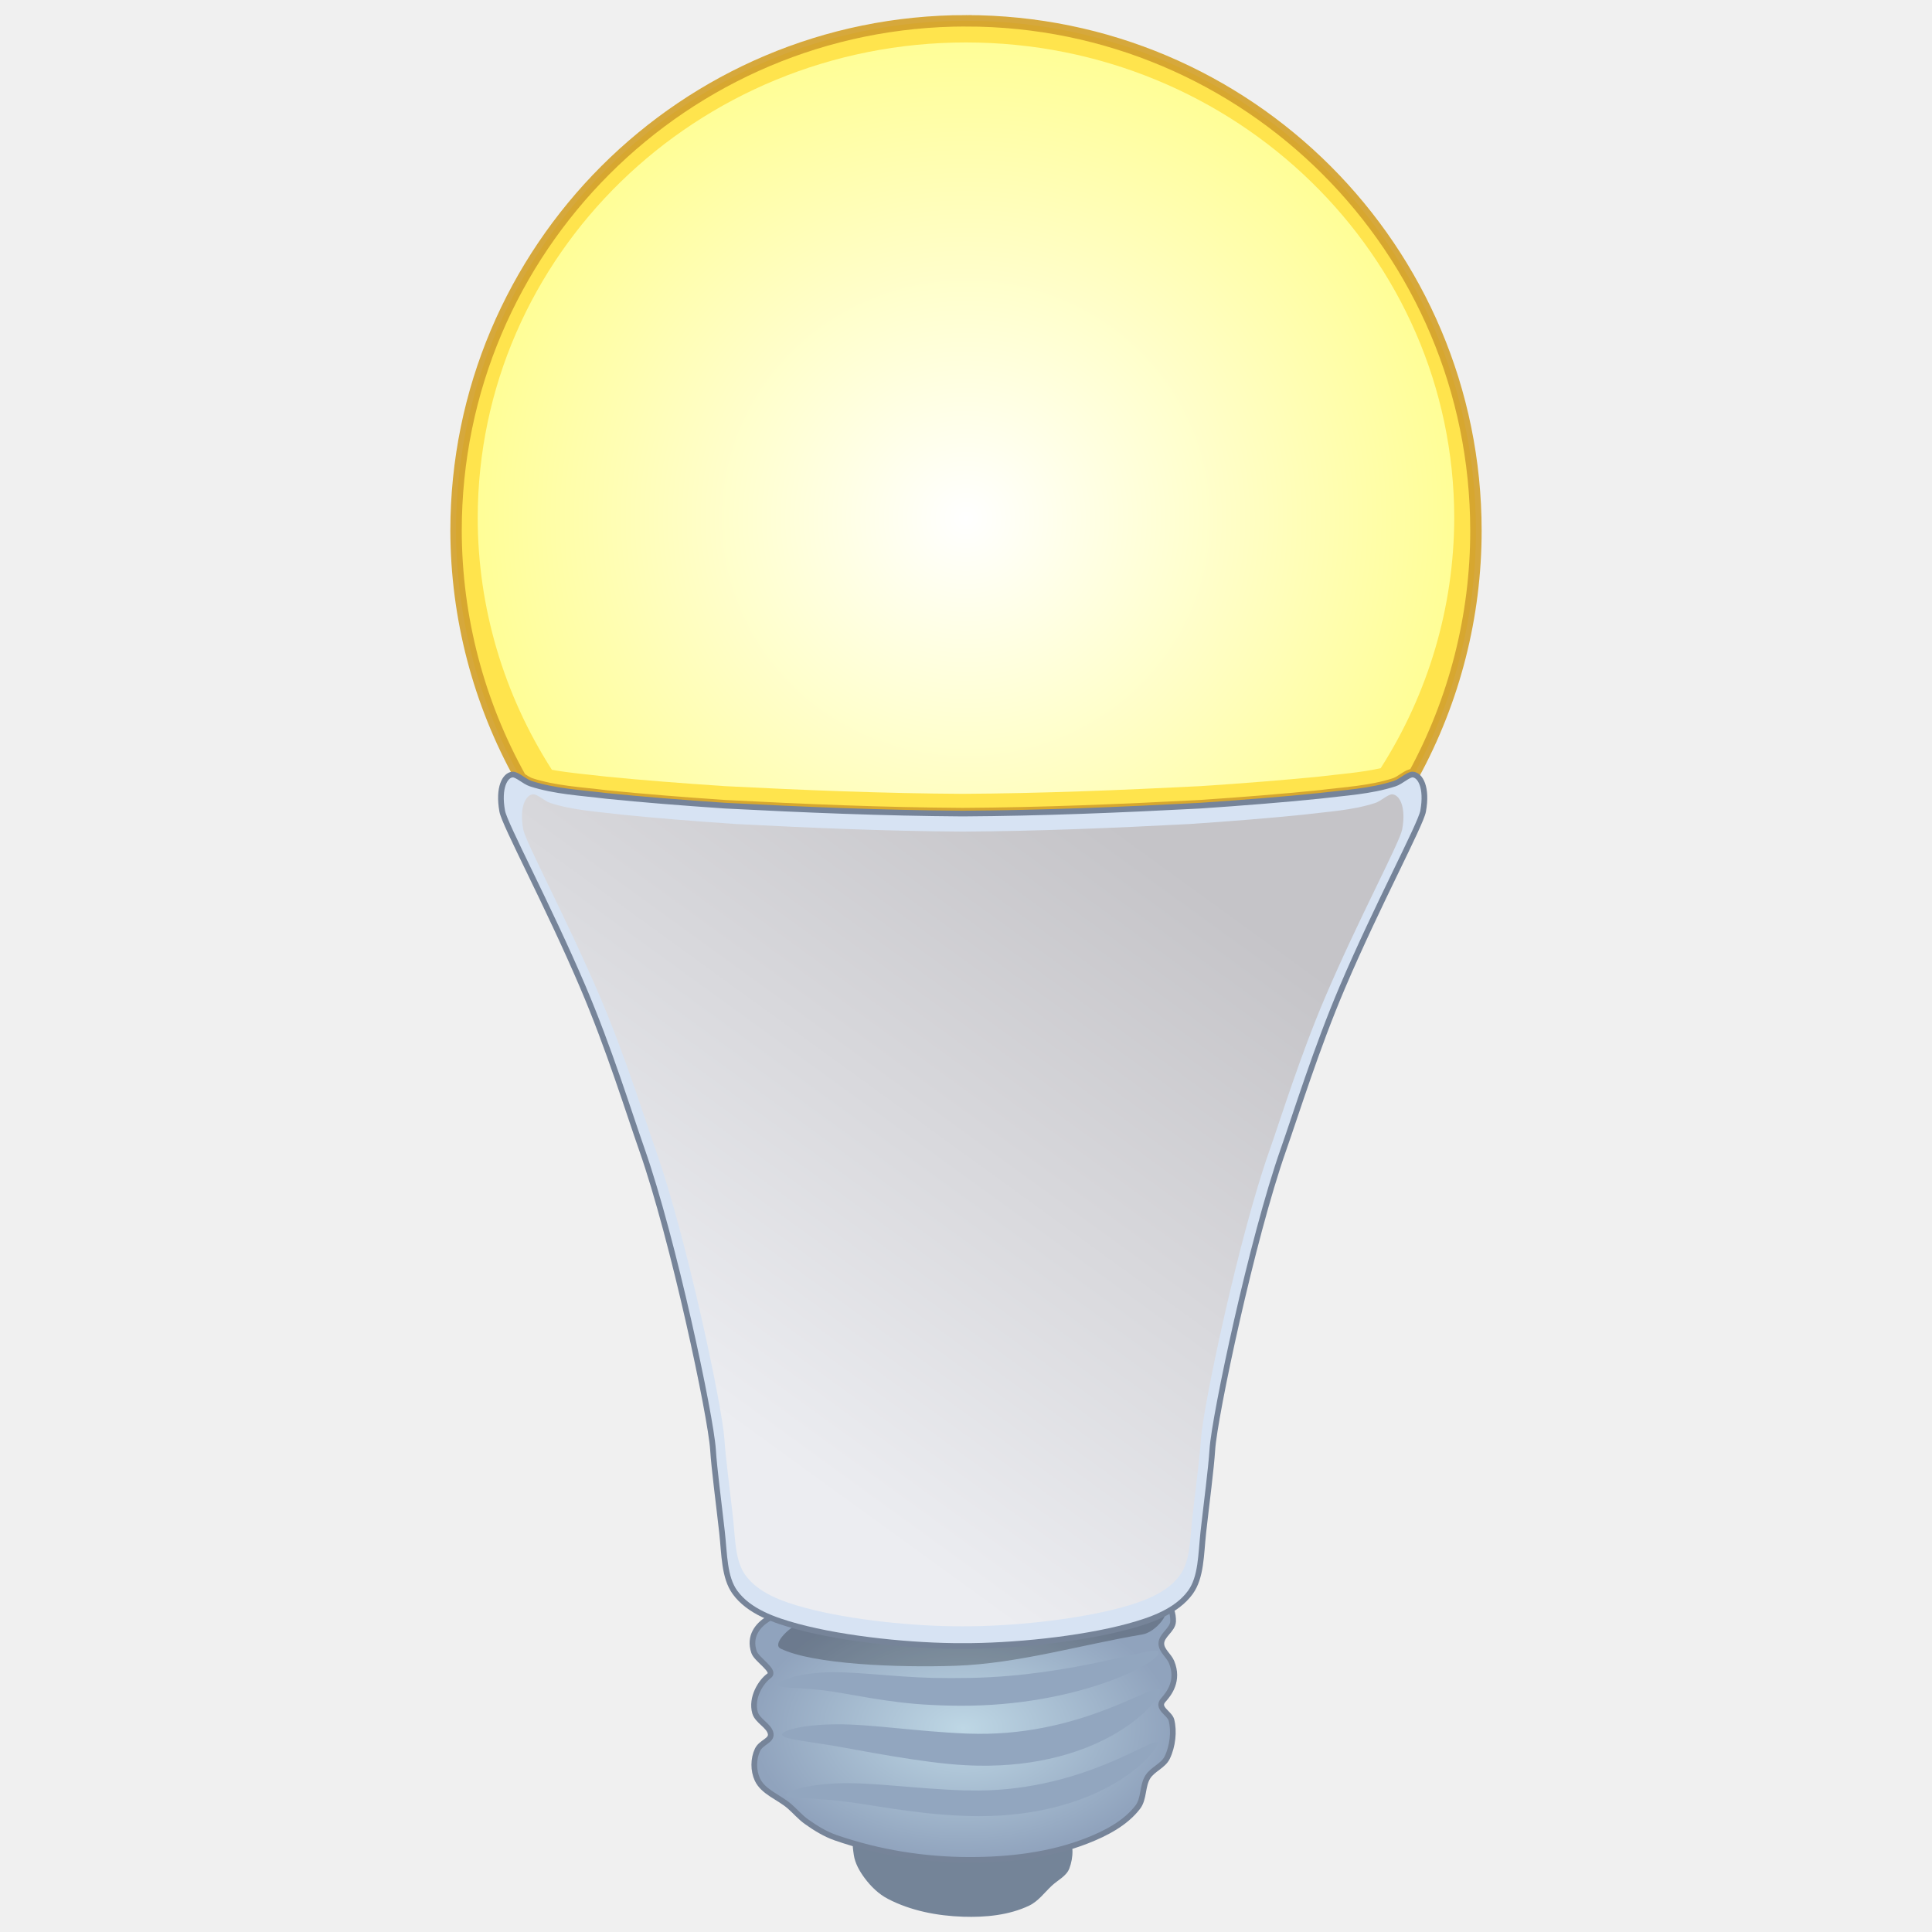
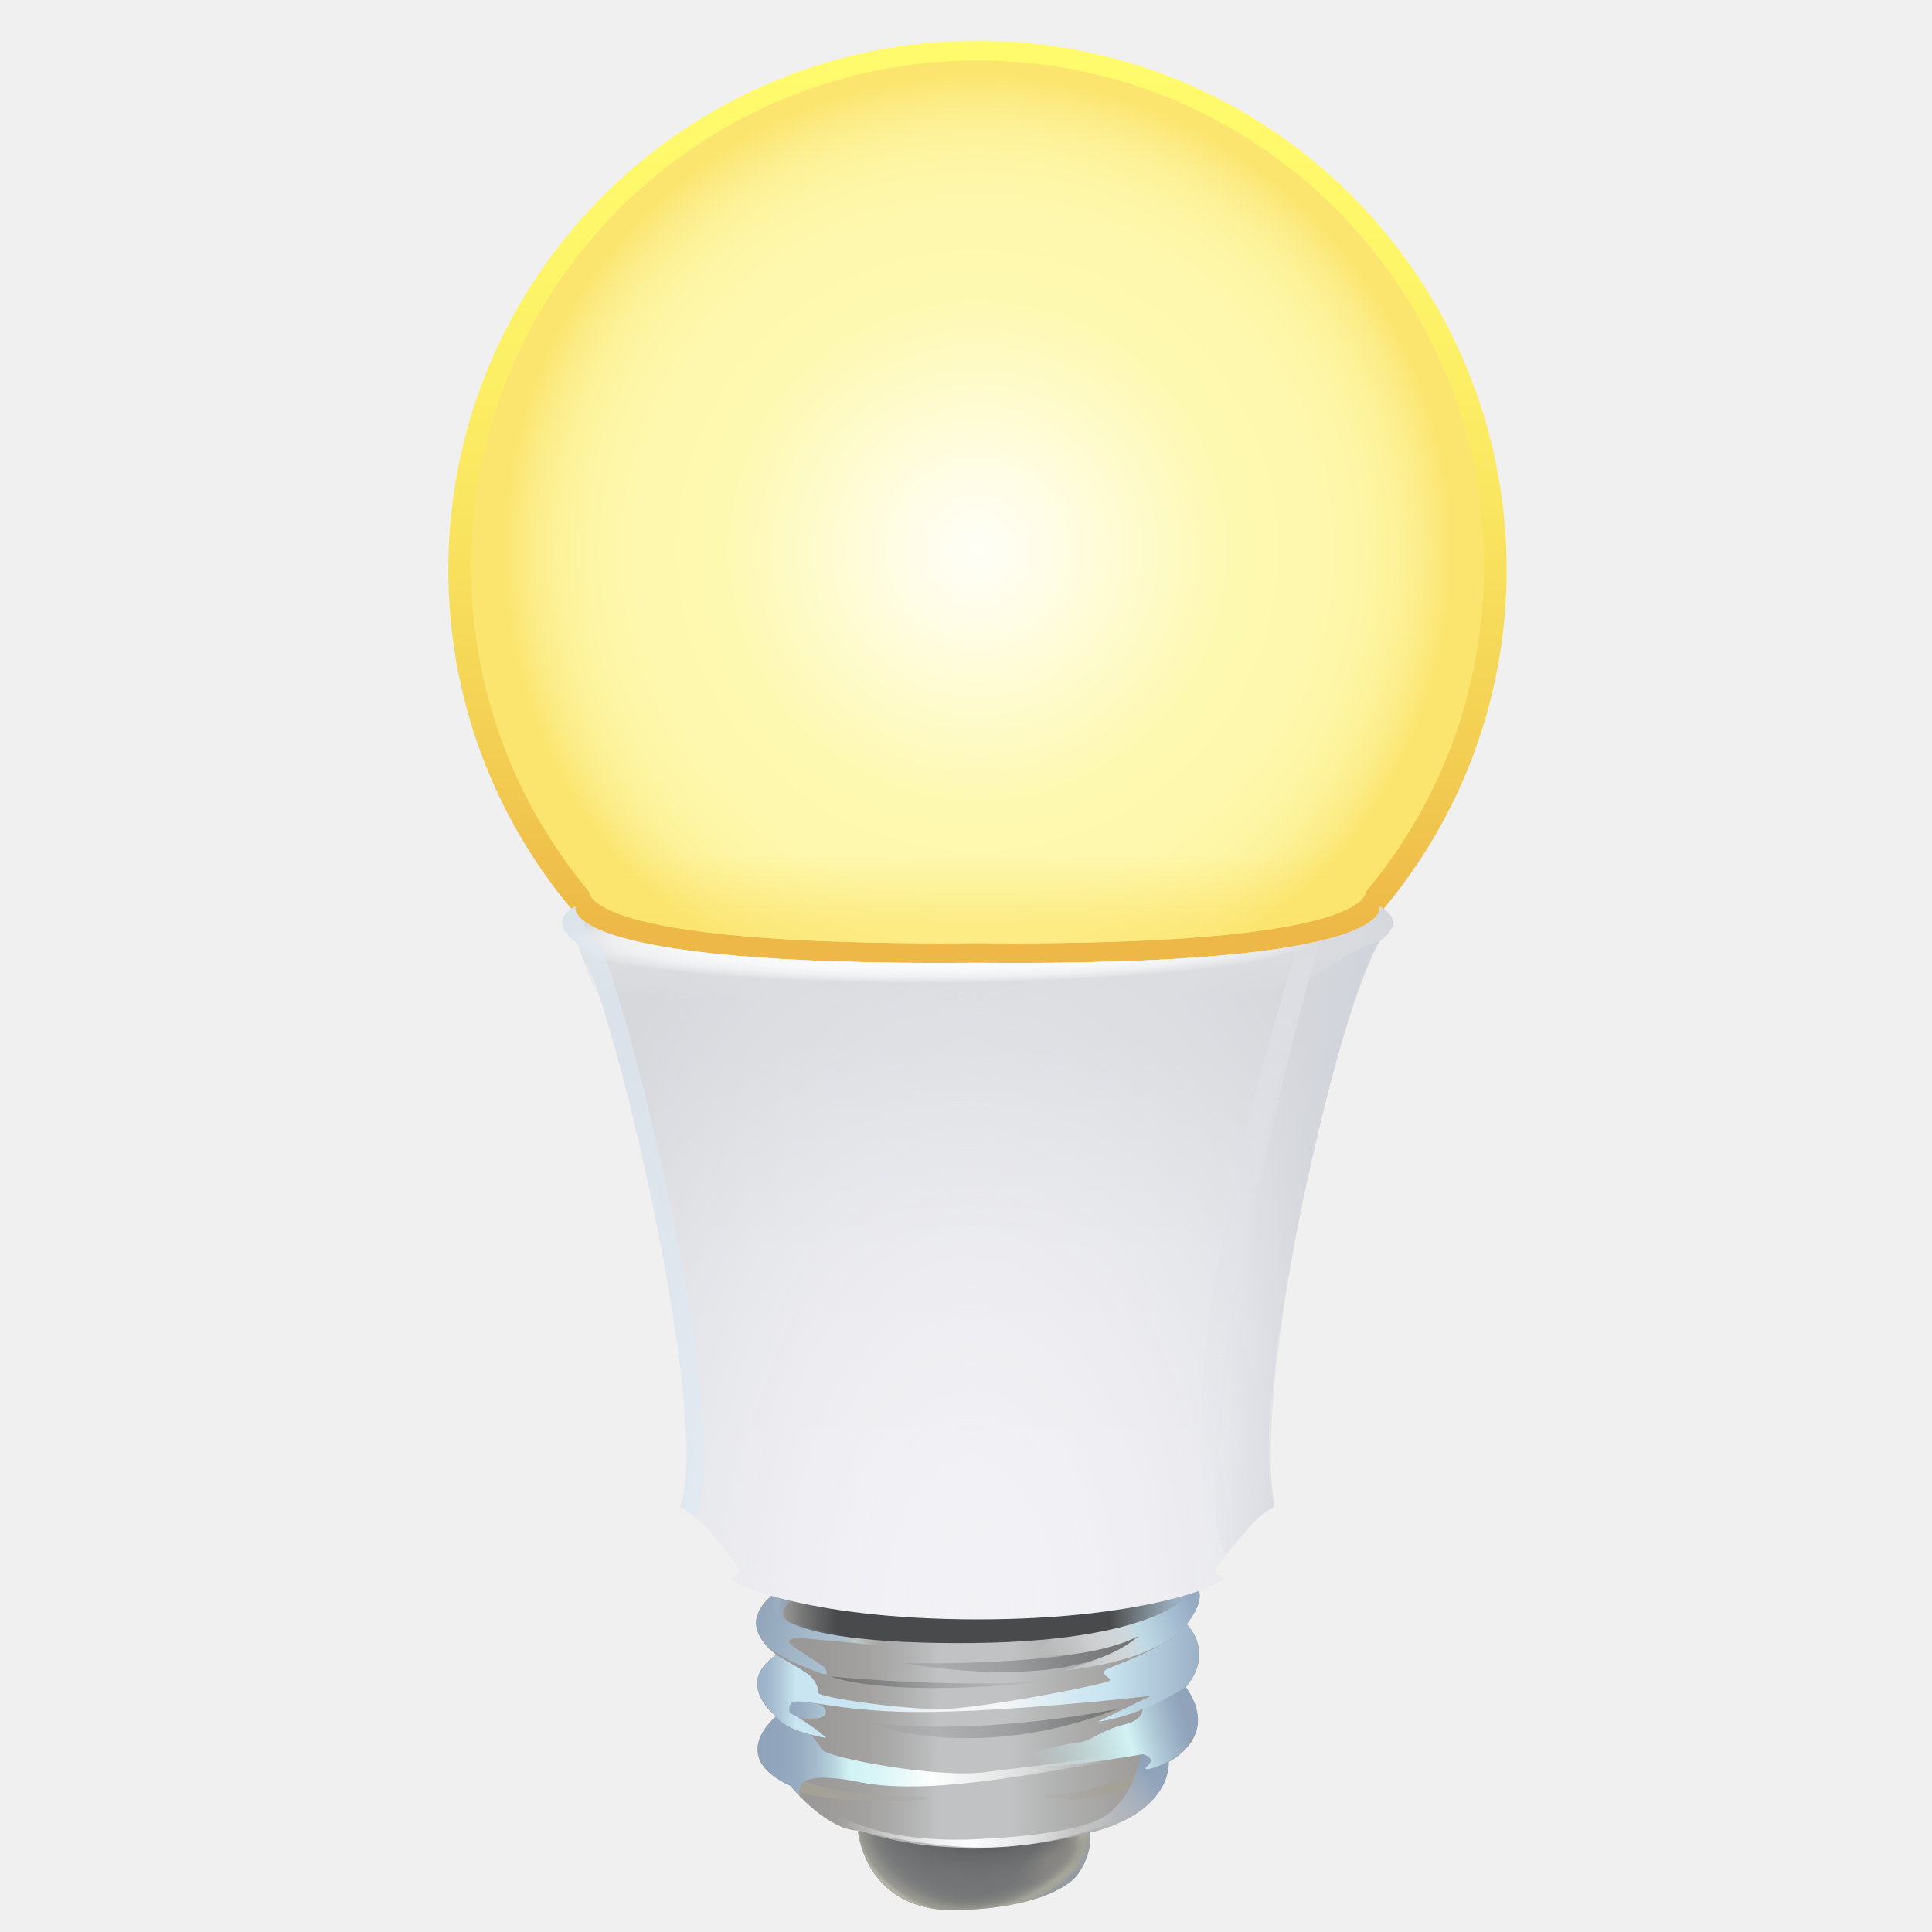
- <svg xmlns="http://www.w3.org/2000/svg" xmlns:xlink="http://www.w3.org/1999/xlink" width="128" height="128" viewBox="0 0 33.867 33.867" version="1.1" id="svg8">
-   <defs id="defs2">
-     <linearGradient id="linearGradient1010">
-       <stop style="stop-color:#bed7e5;stop-opacity:1" offset="0" id="stop1006" />
-       <stop style="stop-color:#90a3bd;stop-opacity:1" offset="1" id="stop1008" />
-     </linearGradient>
-     <linearGradient id="linearGradient926">
-       <stop style="stop-color:#ecedf1;stop-opacity:1" offset="0" id="stop922" />
-       <stop style="stop-color:#c5c4c8;stop-opacity:1" offset="1" id="stop924" />
-     </linearGradient>
-     <linearGradient id="linearGradient918">
-       <stop style="stop-color:#ffffff;stop-opacity:1" offset="0" id="stop914" />
-       <stop style="stop-color:#fffe97;stop-opacity:1" offset="1" id="stop916" />
-     </linearGradient>
-     <radialGradient xlink:href="#linearGradient1010" id="radialGradient1014" cx="-140.484" cy="230.098" fx="-140.484" fy="230.098" r="3.709" gradientTransform="matrix(1,0,0,0.6250012,0,86.28639)" gradientUnits="userSpaceOnUse" />
-     <linearGradient xlink:href="#linearGradient926" id="linearGradient1030" gradientUnits="userSpaceOnUse" gradientTransform="matrix(0.05088866,0,0,0.05088866,-120.2637,187.9587)" x1="-446.832" y1="746.129" x2="-301.853" y2="546.119" />
-     <radialGradient xlink:href="#linearGradient918" id="radialGradient1056" gradientUnits="userSpaceOnUse" gradientTransform="matrix(0.1929243,0,0,0.1879899,-120.1992,187.6853)" cx="-104.903" cy="112.456" fx="-104.903" fy="112.456" r="44.5" />
-   </defs>
-   <g id="layer1" transform="translate(0,-263.1333)">
-     <g id="g1070" transform="matrix(0.9969695,0,0,0.9969939,156.9454,64.02011)" style="stroke-width:1.003">
-       <path transform="scale(0.2645833)" id="circle1047" d="m -530.787,756.205 a 33.887,33.887 0 0 0 -33.889,33.889 33.887,33.887 0 0 0 4.299,16.438 c 0.215,0.139 0.447,0.298 0.666,0.369 1.61,0.52 3.331,0.603 5.01,0.812 0.011,10e-4 0.024,0.003 0.035,0.004 2.326,0.237 5.088,0.459 7.877,0.646 5.254,0.275 10.518,0.491 15.779,0.525 5.262,-0.032 10.525,-0.25 15.779,-0.525 2.788,-0.187 5.551,-0.41 7.877,-0.646 0.015,-9.5e-4 0.028,-0.002 0.039,-0.004 1.679,-0.209 3.4,-0.292 5.01,-0.812 0.43,-0.139 0.911,-0.628 1.211,-0.605 0.02,10e-4 0.039,0.012 0.059,0.016 a 33.887,33.887 0 0 0 4.135,-16.217 33.887,33.887 0 0 0 -33.887,-33.889 z" style="opacity:1;fill:#ffe44d;fill-opacity:1;fill-rule:nonzero;stroke:#d4a22d;stroke-width:0.758;stroke-miterlimit:4;stroke-dasharray:none;stroke-opacity:0.918" />
-       <path id="circle1052" d="m -140.437,200.46 a 8.585,8.366 0 0 0 -8.586,8.366 8.585,8.366 0 0 0 1.304,4.422 c 0.314,0.058 0.637,0.082 0.954,0.12 0.003,2.6e-4 0.006,7.8e-4 0.009,0.001 0.615,0.061 1.346,0.118 2.084,0.167 1.39,0.071 2.783,0.127 4.175,0.135 1.392,-0.008 2.785,-0.065 4.175,-0.135 0.738,-0.048 1.469,-0.106 2.084,-0.167 0.004,-2.5e-4 0.007,-5.2e-4 0.01,-0.001 0.361,-0.044 0.728,-0.069 1.082,-0.148 a 8.585,8.366 0 0 0 1.293,-4.394 8.585,8.366 0 0 0 -8.585,-8.366 z" style="opacity:1;fill:url(#radialGradient1056);fill-opacity:1;fill-rule:nonzero;stroke:none;stroke-width:0.201;stroke-miterlimit:4;stroke-dasharray:none;stroke-opacity:0.667" />
-       <path id="path910" d="m -142.343,231.858 c -0.119,0.105 -0.09,0.314 -0.067,0.471 0.022,0.147 0.101,0.285 0.19,0.405 0.109,0.147 0.247,0.282 0.409,0.366 0.402,0.21 0.87,0.299 1.323,0.314 0.392,0.013 0.807,-0.026 1.161,-0.195 0.16,-0.076 0.27,-0.231 0.4,-0.352 0.105,-0.098 0.257,-0.168 0.307,-0.302 0.069,-0.184 0.091,-0.446 -0.045,-0.588 -0.323,-0.337 -0.924,-0.144 -1.39,-0.167 -0.762,-0.038 -1.718,-0.459 -2.289,0.048 z" style="opacity:1;fill:#748498;fill-opacity:1;stroke:none;stroke-width:0.1;stroke-linecap:butt;stroke-linejoin:miter;stroke-miterlimit:4;stroke-dasharray:none;stroke-opacity:1" />
-       <path style="opacity:0.003;fill:#000000;fill-opacity:1;stroke:none;stroke-width:0.1;stroke-linecap:butt;stroke-linejoin:miter;stroke-miterlimit:4;stroke-dasharray:none;stroke-opacity:1" d="m -136.951,227.972 c 0.114,0.062 0.16,0.228 0.155,0.358 -0.006,0.147 -0.209,0.243 -0.207,0.39 10e-4,0.123 0.133,0.209 0.18,0.323 0.134,0.326 -0.043,0.555 -0.145,0.668 -0.128,0.142 0.111,0.23 0.143,0.353 0.05,0.195 0.022,0.459 -0.074,0.658 -0.07,0.146 -0.258,0.205 -0.343,0.343 -0.098,0.158 -0.062,0.382 -0.175,0.529 -0.217,0.283 -0.561,0.461 -0.893,0.591 -0.652,0.255 -1.372,0.338 -2.072,0.337 -0.793,-0.001 -1.598,-0.13 -2.347,-0.39 -0.185,-0.064 -0.356,-0.17 -0.516,-0.284 -0.109,-0.078 -0.196,-0.182 -0.296,-0.269 -0.185,-0.161 -0.462,-0.249 -0.565,-0.471 -0.073,-0.158 -0.072,-0.365 0.003,-0.522 0.064,-0.133 0.248,-0.159 0.232,-0.279 -0.019,-0.141 -0.234,-0.225 -0.276,-0.374 -0.074,-0.263 0.103,-0.545 0.248,-0.649 0.12,-0.086 -0.22,-0.282 -0.265,-0.415 -0.096,-0.282 0.069,-0.473 0.24,-0.581 0.358,-0.224 0.828,0.03 1.243,0.034 1.304,0.012 2.614,0.08 3.912,-0.038 0.612,-0.056 1.277,-0.607 1.818,-0.314 z" id="path934" />
-       <path id="path908" d="m -136.951,227.865 c 0.114,0.062 0.16,0.228 0.155,0.358 -0.006,0.147 -0.209,0.243 -0.207,0.39 10e-4,0.123 0.133,0.209 0.18,0.323 0.134,0.326 -0.043,0.555 -0.145,0.668 -0.128,0.142 0.111,0.23 0.143,0.353 0.05,0.195 0.022,0.459 -0.074,0.658 -0.07,0.146 -0.258,0.205 -0.343,0.343 -0.098,0.158 -0.062,0.382 -0.175,0.529 -0.217,0.283 -0.561,0.461 -0.893,0.591 -0.652,0.255 -1.372,0.338 -2.072,0.337 -0.793,-0.001 -1.598,-0.13 -2.347,-0.39 -0.185,-0.064 -0.356,-0.17 -0.516,-0.284 -0.109,-0.078 -0.196,-0.182 -0.296,-0.269 -0.185,-0.161 -0.462,-0.249 -0.565,-0.471 -0.073,-0.158 -0.072,-0.365 0.003,-0.522 0.064,-0.133 0.248,-0.159 0.232,-0.279 -0.019,-0.141 -0.234,-0.225 -0.276,-0.374 -0.074,-0.263 0.103,-0.545 0.248,-0.649 0.12,-0.086 -0.22,-0.282 -0.265,-0.415 -0.096,-0.282 0.069,-0.473 0.24,-0.581 0.358,-0.224 0.828,0.03 1.243,0.034 1.304,0.012 2.614,0.08 3.912,-0.038 0.612,-0.056 1.277,-0.607 1.818,-0.314 z" style="opacity:1;fill:url(#radialGradient1014);fill-opacity:1;stroke:#768499;stroke-width:0.1;stroke-linecap:butt;stroke-linejoin:miter;stroke-miterlimit:4;stroke-dasharray:none;stroke-opacity:1" />
-       <path id="path912" d="m -143.694,228.701 c 0.559,0.274 2.041,0.336 3.068,0.301 1.11,-0.038 2.219,-0.372 3.286,-0.55 0.242,-0.04 0.542,-0.395 0.417,-0.606 -0.932,-1.571 -3.626,0.604 -5.452,0.565 -0.34,-0.007 -0.697,-0.282 -1.01,-0.148 -0.164,0.07 -0.47,0.359 -0.31,0.438 z" style="opacity:0.25;fill:#000000;fill-opacity:1;stroke:none;stroke-width:0.265px;stroke-linecap:butt;stroke-linejoin:miter;stroke-opacity:1" />
-       <path id="path884" d="m -148.411,213.332 c -0.129,0.009 -0.257,0.225 -0.181,0.644 0.044,0.241 0.798,1.636 1.42,3.095 0.458,1.074 0.804,2.195 1.036,2.855 0.553,1.573 1.212,4.685 1.25,5.275 0.022,0.344 0.099,0.918 0.159,1.456 0.043,0.385 0.035,0.789 0.228,1.055 0.244,0.335 0.69,0.489 1.09,0.598 0.855,0.232 2.063,0.348 2.913,0.344 0.849,0.004 2.057,-0.112 2.913,-0.344 0.4,-0.109 0.846,-0.263 1.09,-0.598 0.194,-0.266 0.186,-0.67 0.228,-1.055 0.06,-0.538 0.137,-1.112 0.159,-1.456 0.038,-0.59 0.697,-3.703 1.25,-5.275 0.232,-0.659 0.578,-1.78 1.036,-2.855 0.622,-1.459 1.376,-2.854 1.42,-3.095 0.076,-0.419 -0.051,-0.635 -0.181,-0.644 -0.079,-0.006 -0.207,0.124 -0.32,0.16 -0.426,0.138 -0.881,0.16 -1.326,0.215 -0.003,4.3e-4 -0.006,7.5e-4 -0.01,0.001 -0.615,0.063 -1.346,0.121 -2.084,0.171 -1.39,0.073 -2.783,0.131 -4.175,0.139 -1.392,-0.009 -2.785,-0.067 -4.175,-0.139 -0.738,-0.05 -1.469,-0.108 -2.084,-0.171 -0.003,-3.7e-4 -0.006,-6.5e-4 -0.009,-10e-4 -0.444,-0.055 -0.9,-0.077 -1.326,-0.215 -0.114,-0.037 -0.241,-0.166 -0.321,-0.16 z" style="opacity:1;fill:#d7e3f3;fill-opacity:1;stroke:#768499;stroke-width:0.1;stroke-linecap:butt;stroke-linejoin:miter;stroke-miterlimit:4;stroke-dasharray:none;stroke-opacity:1" />
-       <path id="path970" d="m -143.75,229.34 c -0.012,-0.056 0.267,-0.185 0.775,-0.219 0.502,-0.034 1.215,0.076 1.958,0.094 0,0 0,0 0,0 0.213,0.004 0.434,0.004 0.659,-6e-5 1.845,-0.036 3.244,-0.581 3.302,-0.46 0.081,0.166 -1.316,0.912 -3.293,0.948 -0.235,0.004 -0.465,-3.2e-4 -0.685,-0.012 0,0 0,0 0,0 -0.813,-0.036 -1.478,-0.209 -1.947,-0.262 -0.464,-0.052 -0.757,-0.031 -0.769,-0.09 z" style="fill:#92a6bf;fill-opacity:1;stroke:none;stroke-width:0.265px;stroke-linecap:butt;stroke-linejoin:miter;stroke-opacity:1" />
-       <path style="fill:#92a6bf;fill-opacity:1;stroke:none;stroke-width:0.265px;stroke-linecap:butt;stroke-linejoin:miter;stroke-opacity:1" d="m -143.672,230.214 c -0.006,-0.073 0.352,-0.179 0.957,-0.183 0.6,-0.005 1.423,0.128 2.294,0.163 0.067,0.002 0.134,0.003 0.202,0.004 1.842,0.015 3.082,-0.894 3.189,-0.783 0.046,0.047 -0.163,0.404 -0.728,0.748 -0.582,0.355 -1.425,0.615 -2.469,0.595 -0.074,-0.001 -0.146,-0.004 -0.218,-0.008 -0.751,-0.036 -1.924,-0.275 -2.299,-0.338 -0.562,-0.093 -0.922,-0.124 -0.927,-0.198 z" id="path978" />
-       <path id="path982" d="m -143.608,231.278 c -0.01,-0.057 0.326,-0.184 0.91,-0.209 0.579,-0.025 1.387,0.098 2.237,0.124 0,0 0,0 0,0 0.082,0.002 0.166,0.002 0.25,0.002 1.831,-0.012 3.051,-0.933 3.137,-0.844 0.036,0.037 -0.178,0.377 -0.73,0.706 -0.571,0.341 -1.386,0.59 -2.406,0.589 -0.09,-1.5e-4 -0.178,-0.002 -0.266,-0.006 0,0 0,0 0,0 -0.909,-0.033 -1.681,-0.211 -2.231,-0.267 -0.545,-0.056 -0.891,-0.035 -0.901,-0.094 z" style="fill:#92a6bf;fill-opacity:1;stroke:none;stroke-width:0.265px;stroke-linecap:butt;stroke-linejoin:miter;stroke-opacity:1" />
-       <path style="opacity:1;fill:url(#linearGradient1030);fill-opacity:1;stroke:none;stroke-width:0.1;stroke-linecap:butt;stroke-linejoin:miter;stroke-miterlimit:4;stroke-dasharray:none;stroke-opacity:1" d="m -148.051,213.68 c -0.124,0.008 -0.245,0.215 -0.172,0.615 0.042,0.23 0.761,1.562 1.355,2.955 0.437,1.025 0.768,2.096 0.989,2.725 0.528,1.501 1.157,4.472 1.193,5.036 0.021,0.328 0.095,0.876 0.152,1.39 0.041,0.368 0.033,0.753 0.218,1.008 0.233,0.32 0.659,0.467 1.04,0.571 0.817,0.222 1.97,0.332 2.78,0.328 0.811,0.003 1.964,-0.107 2.78,-0.328 0.382,-0.104 0.808,-0.251 1.04,-0.571 0.185,-0.254 0.177,-0.64 0.218,-1.008 0.057,-0.514 0.131,-1.062 0.152,-1.39 0.036,-0.563 0.665,-3.535 1.193,-5.036 0.221,-0.629 0.552,-1.7 0.989,-2.725 0.594,-1.393 1.314,-2.724 1.356,-2.955 0.073,-0.4 -0.049,-0.606 -0.172,-0.615 -0.076,-0.006 -0.197,0.118 -0.306,0.153 -0.407,0.131 -0.841,0.152 -1.266,0.205 -0.002,4.2e-4 -0.006,7.2e-4 -0.009,9.6e-4 -0.587,0.06 -1.285,0.116 -1.989,0.163 -1.327,0.07 -2.656,0.125 -3.985,0.133 -1.329,-0.008 -2.658,-0.064 -3.985,-0.133 -0.704,-0.047 -1.402,-0.104 -1.99,-0.163 -0.002,-3.6e-4 -0.006,-6.3e-4 -0.008,-9.6e-4 -0.424,-0.053 -0.859,-0.074 -1.265,-0.205 -0.109,-0.035 -0.23,-0.159 -0.306,-0.153 z" id="path1028" />
+ <svg xmlns="http://www.w3.org/2000/svg" version="1.1" id="Layer_8" x="0px" y="0px" viewBox="0 0 128 128" xml:space="preserve" width="128" height="128">
+   <defs id="defs430" />
+   <style type="text/css" id="style2">
+ 	.st0{fill:url(#SVGID_1_);}
+ 	.st1{fill:url(#SVGID_2_);}
+ 	.st2{fill:url(#SVGID_3_);}
+ 	.st3{fill:url(#SVGID_4_);}
+ 	.st4{display:none;}
+ 	.st5{fill:#FFFFFF;stroke:#000000;stroke-miterlimit:10;}
+ 	.st6{fill:url(#SVGID_5_);}
+ 	.st7{fill:url(#SVGID_6_);}
+ 	.st8{fill:url(#SVGID_7_);}
+ 	.st9{fill:url(#SVGID_8_);}
+ 	.st10{fill:url(#SVGID_9_);}
+ 	.st11{fill:url(#SVGID_10_);}
+ 	.st12{fill:url(#SVGID_11_);}
+ 	.st13{fill:url(#SVGID_12_);}
+ 	.st14{fill:url(#SVGID_13_);}
+ 	.st15{fill:url(#SVGID_14_);}
+ 	.st16{fill:url(#SVGID_15_);}
+ 	.st17{opacity:0.5;fill:url(#SVGID_16_);}
+ 	.st18{opacity:0.5;fill:url(#SVGID_17_);}
+ 	.st19{opacity:0.5;fill:url(#SVGID_18_);}
+ 	.st20{fill:url(#SVGID_19_);}
+ 	.st21{fill:url(#SVGID_20_);}
+ 	.st22{fill:url(#SVGID_21_);}
+ 	.st23{fill:url(#SVGID_22_);}
+ 	.st24{fill:url(#SVGID_23_);}
+ 	.st25{fill:url(#SVGID_24_);}
+ 	.st26{fill:url(#SVGID_25_);}
+ 	.st27{fill:url(#SVGID_26_);}
+ 	.st28{fill:url(#SVGID_27_);}
+ </style>
+   <g id="Layer_3" class="st4" style="display:none" transform="translate(0,-896)">
+     <path class="st5" d="m 405.5,836.5 c 0,0 129,28 219,-3 1,8 -5,15 -5,15 0,0 14,21 -1,34 18,24 -9,38 -9,38 0,0 -2,30 -38,37 2,36 -56,40 -56,40 0,0 -59,3 -64,-40 -24,-6 -33,-21 -33,-21 0,0 -38,-17 -10,-38 -22,-21 0,-33 0,-33 0,0 -22,-18 -3,-29 z" id="path67" style="fill:#ffffff;stroke:#000000;stroke-miterlimit:10" />
+   </g>
+   <g id="g1472" transform="matrix(0.1287027,0,0,0.1287027,-1.072305,113.5306)">
+     <g transform="translate(0,-896)" id="Layer_12">
+       <radialGradient gradientUnits="userSpaceOnUse" gradientTransform="matrix(0.9979,-0.06551694,0.03252485,0.4954,-30.3008,518.3886)" r="81.495" cy="963.872" cx="488.234" id="SVGID_1_">
+         <stop id="stop4" style="stop-color:#727375" offset="0.317" />
+         <stop id="stop6" style="stop-color:#727375" offset="0.521" />
+         <stop id="stop8" style="stop-color:#747576" offset="0.724" />
+         <stop id="stop10" style="stop-color:#7B7C7B" offset="0.797" />
+         <stop id="stop12" style="stop-color:#868784" offset="0.85" />
+         <stop id="stop14" style="stop-color:#979890" offset="0.892" />
+         <stop id="stop16" style="stop-color:#ADAEA0" offset="0.927" />
+         <stop id="stop18" style="stop-color:#B2B3A4" offset="0.934" />
+         <stop id="stop20" style="stop-color:#B0B1A3" offset="0.974" />
+         <stop id="stop22" style="stop-color:#9DA5B0" offset="1" />
+       </radialGradient>
+       <path style="fill:url(#SVGID_1_)" id="path25" d="m 450,956.4 c 0,0 3.3,42.5 52.4,40.8 49.1,-1.7 60.2,-17.7 60.2,-17.7 0,0 8.8,-10.5 6.6,-23.2 C 567,943.6 450,956.4 450,956.4 Z" class="st0" />
+       <radialGradient gradientUnits="userSpaceOnUse" gradientTransform="matrix(-0.9826,0.186,-0.1329,-0.702,1176.535,1505.544)" r="82.471" cy="942.513" cx="530.282" id="SVGID_2_">
+         <stop id="stop27" style="stop-color:#727375;stop-opacity:0" offset="0.521" />
+         <stop id="stop29" style="stop-color:#747576;stop-opacity:0.197" offset="0.724" />
+         <stop id="stop31" style="stop-color:#7B7C7B;stop-opacity:0.268" offset="0.797" />
+         <stop id="stop33" style="stop-color:#868784;stop-opacity:0.318" offset="0.85" />
+         <stop id="stop35" style="stop-color:#979890;stop-opacity:0.359" offset="0.892" />
+         <stop id="stop37" style="stop-color:#ADAEA0;stop-opacity:0.394" offset="0.927" />
+         <stop id="stop39" style="stop-color:#B2B3A4;stop-opacity:0.4" offset="0.934" />
+         <stop id="stop41" style="stop-color:#B0B1A3;stop-opacity:0.6" offset="0.974" />
+         <stop id="stop43" style="stop-color:#B2B3A4" offset="1" />
+       </radialGradient>
+       <path style="fill:url(#SVGID_2_)" id="path46" d="m 450,956.4 c 0,0 3.3,42.5 52.4,40.8 49.1,-1.7 60.2,-17.7 60.2,-17.7 0,0 8.8,-10.5 6.6,-23.2 C 567,943.6 450,956.4 450,956.4 Z" class="st1" />
+       <radialGradient gradientUnits="userSpaceOnUse" gradientTransform="matrix(-0.8848,0.466,-0.2036,-0.3865,1238.263,1088.004)" r="30.148" cy="970.277" cx="552.171" id="SVGID_3_">
+         <stop id="stop48" style="stop-color:#8B8986" offset="0" />
+         <stop id="stop50" style="stop-color:#8B8986;stop-opacity:0" offset="0.717" />
+       </radialGradient>
+       <path style="fill:url(#SVGID_3_)" id="path53" d="m 450,956.4 c 0,0 3.3,42.5 52.4,40.8 49.1,-1.7 60.2,-17.7 60.2,-17.7 0,0 8.8,-10.5 6.6,-23.2 C 567,943.6 450,956.4 450,956.4 Z" class="st2" />
+       <radialGradient gradientUnits="userSpaceOnUse" gradientTransform="matrix(0.019733,0.9998,-2.2362,0.04413522,2636.603,399.3531)" r="28.923" cy="954.239" cx="512.87" id="SVGID_4_">
+         <stop id="stop55" style="stop-color:#000000;stop-opacity:0.4" offset="0" />
+         <stop id="stop57" style="stop-color:#131313;stop-opacity:0.316" offset="0.209" />
+         <stop id="stop59" style="stop-color:#434445;stop-opacity:0.147" offset="0.631" />
+         <stop id="stop61" style="stop-color:#727375;stop-opacity:0" offset="1" />
+       </radialGradient>
+       <path style="fill:url(#SVGID_4_)" id="path64" d="m 450,956.4 c 0,0 3.3,42.5 52.4,40.8 49.1,-1.7 60.2,-17.7 60.2,-17.7 0,0 8.8,-10.5 6.6,-23.2 C 567,943.6 450,956.4 450,956.4 Z" class="st3" />
+     </g>
+     <g transform="translate(0,-896)" id="Layer_5">
+       <linearGradient y2="493.138" x2="511.499" y1="47.659" x1="511.499" gradientUnits="userSpaceOnUse" id="SVGID_5_">
+         <stop id="stop70" style="stop-color:#FFFB6C" offset="0" />
+         <stop id="stop72" style="stop-color:#FEF669" offset="0.223" />
+         <stop id="stop74" style="stop-color:#FAE761" offset="0.492" />
+         <stop id="stop76" style="stop-color:#F3CF53" offset="0.786" />
+         <stop id="stop78" style="stop-color:#EDB847" offset="1" />
+       </linearGradient>
+       <path style="fill:url(#SVGID_5_)" id="path81" d="m 511.5,509.5 v 0 0 c 219,2 207.9,-28.6 209.1,-27.8 39.5,-47.3 63.3,-108.1 63.3,-174.5 C 783.9,156.8 662,34.8 511.5,34.8 c -150.5,0 -272.4,122 -272.4,272.4 0,66.4 23.8,127.3 63.3,174.5 1.2,-0.8 -9.9,29.8 209.1,27.8 z" class="st6" />
+       <radialGradient gradientUnits="userSpaceOnUse" r="244.564" cy="297.182" cx="511.499" id="SVGID_6_">
+         <stop id="stop83" style="stop-color:#FFFEF8" offset="0" />
+         <stop id="stop85" style="stop-color:#FFFDE5" offset="0.168" />
+         <stop id="stop87" style="stop-color:#FEF9B5" offset="0.506" />
+         <stop id="stop89" style="stop-color:#FEF9B0" offset="0.542" />
+         <stop id="stop91" style="stop-color:#FEF8AE" offset="0.722" />
+         <stop id="stop93" style="stop-color:#FEF6A6" offset="0.814" />
+         <stop id="stop95" style="stop-color:#FDF299" offset="0.885" />
+         <stop id="stop97" style="stop-color:#FCEC86" offset="0.946" />
+         <stop id="stop99" style="stop-color:#FBE56E" offset="1" />
+       </radialGradient>
+       <path style="fill:url(#SVGID_6_)" id="path102" d="m 511.5,499.4 v 0 0 c 209.7,1.9 199,-27.4 200.1,-26.6 37.8,-45.2 60.6,-103.5 60.6,-167.1 C 772.2,161.7 655.5,45 511.5,45 c -144,0 -260.7,116.7 -260.7,260.7 0,63.6 22.8,121.8 60.6,167.1 1.1,-0.8 -9.6,28.5 200.1,26.6 z" class="st7" />
+       <linearGradient y2="452.526" x2="511.499" y1="489.54" x1="511.499" gradientUnits="userSpaceOnUse" id="SVGID_7_">
+         <stop id="stop104" style="stop-color:#FCE46E;stop-opacity:0.6" offset="0" />
+         <stop id="stop106" style="stop-color:#FBE56E;stop-opacity:0" offset="1" />
+       </linearGradient>
+       <path style="fill:url(#SVGID_7_)" id="path109" d="m 511.5,499.4 v 0 0 c 209.7,1.9 199,-27.4 200.1,-26.6 37.8,-45.2 60.6,-103.5 60.6,-167.1 C 772.2,161.7 655.5,45 511.5,45 c -144,0 -260.7,116.7 -260.7,260.7 0,63.6 22.8,121.8 60.6,167.1 1.1,-0.8 -9.6,28.5 200.1,26.6 z" class="st8" />
+     </g>
+     <g transform="translate(0,-896)" id="Layer_6">
+       <linearGradient y2="897.497" x2="617.053" y1="897.497" x1="398.736" gradientUnits="userSpaceOnUse" id="SVGID_8_">
+         <stop id="stop112" style="stop-color:#999795" offset="0" />
+         <stop id="stop114" style="stop-color:#9B9A98" offset="0.149" />
+         <stop id="stop116" style="stop-color:#A3A2A1" offset="0.257" />
+         <stop id="stop118" style="stop-color:#B1B1B1" offset="0.351" />
+         <stop id="stop120" style="stop-color:#C0C2C3" offset="0.424" />
+         <stop id="stop122" style="stop-color:#C0C2C3" offset="0.51" />
+         <stop id="stop124" style="stop-color:#C0C2C3" offset="0.594" />
+         <stop id="stop126" style="stop-color:#AEAFAE" offset="0.727" />
+         <stop id="stop128" style="stop-color:#9F9D9C" offset="0.887" />
+         <stop id="stop130" style="stop-color:#999795" offset="1" />
+       </linearGradient>
+       <path style="fill:url(#SVGID_8_)" id="path133" d="m 405.6,835.4 c 0,0 -19.4,13.4 2.3,30.3 -22,15.2 0,31.8 0,31.8 0,0 -25.8,20.5 7.1,35.6 22,25.3 35.6,23 35.6,23 0,0 50,20.3 123,0.1 C 612,945 610,920.8 610,920.8 c 0,0 26.8,-12.9 8.8,-38.4 15.4,-18.9 0,-32.8 0,-32.8 0,0 8.9,-8.9 6.8,-16.7 -2.1,-7.9 -220,2.5 -220,2.5 z" class="st9" />
+     </g>
+     <g transform="translate(0,-896)" id="Layer_22">
+       <linearGradient y2="940.95" x2="550.745" y1="930.648" x1="589.662" gradientUnits="userSpaceOnUse" id="SVGID_9_">
+         <stop id="stop136" style="stop-color:#A4A197" offset="0.283" />
+         <stop id="stop138" style="stop-color:#A9A7A3;stop-opacity:0.426" offset="0.87" />
+         <stop id="stop140" style="stop-color:#AAA8A6;stop-opacity:0.314" offset="0.984" />
+         <stop id="stop142" style="stop-color:#AAA8A6;stop-opacity:0.3" offset="1" />
+       </linearGradient>
+       <path style="fill:url(#SVGID_9_)" id="path145" d="m 600.2,923.8 c 0,0 -27.4,13.1 -47.4,13.9 -20.1,0.7 8.4,2.6 8.4,2.6 0,0 39,-5.5 39,-10.9 0,-5.6 0,-5.6 0,-5.6 z" class="st10" />
+       <linearGradient y2="937.381" x2="481.422" y1="934.461" x1="429.239" gradientUnits="userSpaceOnUse" id="SVGID_10_">
+         <stop id="stop147" style="stop-color:#A4A197" offset="5.587829e-02" />
+         <stop id="stop149" style="stop-color:#AAA8A6;stop-opacity:0.3" offset="1" />
+       </linearGradient>
+       <path style="fill:url(#SVGID_10_)" id="path152" d="m 416.1,928.6 c 0,0 24.1,10.4 59.5,10 35.4,-0.4 -15,7.3 -54.7,-1.8 -14.7,-10.5 -4.8,-8.2 -4.8,-8.2 z" class="st11" />
+     </g>
+     <g transform="translate(0,-896)" id="Layer_21">
+       <linearGradient y2="927.029" x2="599.684" y1="964.241" x1="562.237" gradientUnits="userSpaceOnUse" id="SVGID_11_">
+         <stop id="stop155" style="stop-color:#FEFEFE;stop-opacity:0" offset="5.587829e-02" />
+         <stop id="stop157" style="stop-color:#CCD5E0;stop-opacity:0.399" offset="0.432" />
+         <stop id="stop159" style="stop-color:#A1B1C5;stop-opacity:0.798" offset="0.809" />
+         <stop id="stop161" style="stop-color:#90A3BB" offset="1" />
+       </linearGradient>
+       <path style="fill:url(#SVGID_11_)" id="path164" d="m 595.6,915.8 c 0,0 -2.1,27.6 -26.2,37.1 -24.1,9.5 10.8,4.1 22.1,-4.4 8.7,-5.6 17.9,-13.7 18.4,-26.7 0.5,-13 -14.3,-6 -14.3,-6 z" class="st12" />
+     </g>
+     <g transform="translate(0,-896)" id="Layer_17">
+       <linearGradient y2="869.026" x2="544.4" y1="839.908" x1="622.959" gradientUnits="userSpaceOnUse" id="SVGID_12_">
+         <stop id="stop167" style="stop-color:#95AAC3" offset="0" />
+         <stop id="stop169" style="stop-color:#BFDAE6" offset="0.369" />
+         <stop id="stop171" style="stop-color:#D0DEE4;stop-opacity:0.912" offset="0.454" />
+         <stop id="stop173" style="stop-color:#DAE0E3;stop-opacity:0.811" offset="0.55" />
+         <stop id="stop175" style="stop-color:#DEE1E3;stop-opacity:0.7" offset="0.657" />
+         <stop id="stop177" style="stop-color:#E0E2E3;stop-opacity:0" offset="1" />
+       </linearGradient>
+       <path style="fill:url(#SVGID_12_)" id="path180" d="m 544.9,865.7 c 28,1.3 47.8,-8.6 49.4,-9.6 -10.2,10.3 -39.7,17.9 -39.7,17.9 0,0 46.1,-3.6 63.4,-22.5 8.2,-9.5 9.4,-17.8 6.4,-20.2 -12,-9.6 -93.1,30.6 -79.5,34.4 z" class="st13" />
+     </g>
+     <g transform="translate(0,-896)" id="Layer_18">
+       <linearGradient y2="914.362" x2="592.721" y1="914.362" x1="398.315" gradientUnits="userSpaceOnUse" id="SVGID_13_">
+         <stop id="stop183" style="stop-color:#90A3BB" offset="0" />
+         <stop id="stop185" style="stop-color:#92A6BD" offset="6.945469e-02" />
+         <stop id="stop187" style="stop-color:#9AAFC4" offset="0.12" />
+         <stop id="stop189" style="stop-color:#A7BFCF" offset="0.164" />
+         <stop id="stop191" style="stop-color:#B9D5DF" offset="0.204" />
+         <stop id="stop193" style="stop-color:#D1F2F4" offset="0.242" />
+         <stop id="stop195" style="stop-color:#D2F3F5" offset="0.244" />
+         <stop id="stop197" style="stop-color:#D8F4F6" offset="0.305" />
+         <stop id="stop199" style="stop-color:#E8F9FA" offset="0.385" />
+         <stop id="stop201" style="stop-color:#FEFEFE" offset="0.46" />
+         <stop id="stop203" style="stop-color:#FEFEFE;stop-opacity:0" offset="0.944" />
+       </linearGradient>
+       <path style="fill:url(#SVGID_13_)" id="path206" d="m 425.1,890.2 c 0,0 8.8,0.5 8.3,5.4 -0.5,4.9 -15.6,2.5 -15.6,2.5 0,0 11.3,12.1 13.8,16.4 2.5,4.3 60,15 84.3,11.6 24.2,-3.3 62.3,-6.5 67,-11.5 4.6,-5 20.1,5 -0.6,6.1 -20.7,1.2 -90.6,18.9 -131.4,10.6 -40.8,-8.3 -29.7,8.8 -29.7,8.8 0,0 -2.9,-4 -6.2,-7.2 -22.9,-10.2 -19,-25.2 -7.1,-35.6 9.3,-14.1 17.2,-7.1 17.2,-7.1 z" class="st14" />
+     </g>
+     <g transform="translate(0,-896)" id="Layer_20">
+       <linearGradient y2="951.504" x2="592.417" y1="951.504" x1="433.249" gradientUnits="userSpaceOnUse" id="SVGID_14_">
+         <stop id="stop209" style="stop-color:#FEFEFE;stop-opacity:0" offset="3.638043e-02" />
+         <stop id="stop211" style="stop-color:#FEFEFE" offset="0.46" />
+         <stop id="stop213" style="stop-color:#FEFEFE;stop-opacity:0" offset="0.944" />
+       </linearGradient>
+       <path style="fill:url(#SVGID_14_)" id="path216" d="m 435.1,945.5 c 0,0 22.6,17.7 75.6,15.2 53,-2.6 66.3,-9.6 76.6,-19.6 10.3,-10 4.4,7.7 -13.1,13.5 -17.5,5.8 -39,11 -65.1,10.3 -26.1,-0.7 -73.8,-10 -75.4,-15.4 -1.6,-5.4 1.4,-4 1.4,-4 z" class="st15" />
+     </g>
+     <g transform="translate(0,-896)" id="Layer_14">
+       <linearGradient y2="863.803" x2="456.817" y1="850.448" x1="400.28" gradientUnits="userSpaceOnUse" id="SVGID_15_">
+         <stop id="stop219" style="stop-color:#93A6BB" offset="0" />
+         <stop id="stop221" style="stop-color:#A2B7C8" offset="0.369" />
+         <stop id="stop223" style="stop-color:#ABC0CF" offset="0.69" />
+         <stop id="stop225" style="stop-color:#AEC2CF;stop-opacity:0.977" offset="0.705" />
+         <stop id="stop227" style="stop-color:#C0CBCE;stop-opacity:0.815" offset="0.815" />
+         <stop id="stop229" style="stop-color:#C7CFCE;stop-opacity:0.7" offset="0.894" />
+         <stop id="stop231" style="stop-color:#C8CFCE;stop-opacity:0.661" offset="0.902" />
+         <stop id="stop233" style="stop-color:#CDD2CE;stop-opacity:0.2" offset="0.999" />
+       </linearGradient>
+       <path style="fill:url(#SVGID_15_)" id="path236" d="m 415.3,838.4 c 0,0 -11.1,8.1 4.6,12.4 15.7,4.3 38.7,5.5 38.7,5.5 0,0 4.4,5 -2.7,4.2 -7.1,-0.9 -36.2,-3.5 -36.2,-3.5 0,0 -10.3,0 -1.5,5.6 8.8,5.6 14.2,9.3 14.2,9.3 0,0 4.9,6 -2.5,3 -7.4,-3 -14.1,-4.8 -26.1,-12.8 -6.4,-8 -11,-14.6 1.7,-26.8 9.3,-1.1 9.8,3.1 9.8,3.1 z" class="st16" />
+     </g>
+     <g transform="translate(0,-896)" id="Layer_16">
+       <linearGradient y2="879.824" x2="547.215" y1="879.824" x1="436.233" gradientUnits="userSpaceOnUse" id="SVGID_16_">
+         <stop id="stop239" style="stop-color:#484A4C" offset="0" />
+         <stop id="stop241" style="stop-color:#484A4C;stop-opacity:0" offset="1" />
+       </linearGradient>
+       <path style="opacity:0.5;fill:url(#SVGID_16_)" id="path244" d="m 436.2,876.9 c 0,0 26.2,11.4 111,2.6 -52.8,3.3 -111,-2.6 -111,-2.6 z" class="st17" />
+       <linearGradient y2="876.299" x2="434.682" y1="863.528" x1="585.22" gradientUnits="userSpaceOnUse" id="SVGID_17_">
+         <stop id="stop246" style="stop-color:#484A4C" offset="0" />
+         <stop id="stop248" style="stop-color:#484A4C;stop-opacity:0" offset="1" />
+       </linearGradient>
+       <path style="opacity:0.5;fill:url(#SVGID_17_)" id="path251" d="m 473.9,870 c 0,0 92.2,2.3 120.4,-14 -34.5,30.8 -120.4,14 -120.4,14 z" class="st18" />
+       <linearGradient y2="901.122" x2="583.716" y1="901.122" x1="453.758" gradientUnits="userSpaceOnUse" id="SVGID_18_">
+         <stop id="stop253" style="stop-color:#484A4C;stop-opacity:0" offset="0" />
+         <stop id="stop255" style="stop-color:#484A4C" offset="1" />
+       </linearGradient>
+       <path style="opacity:0.5;fill:url(#SVGID_18_)" id="path258" d="m 583.7,893.6 c 0,0 -70.6,14.7 -130,6.8 0.1,0.1 55.1,22.4 130,-6.8 z" class="st19" />
+     </g>
+     <g transform="translate(0,-896)" id="Layer_19">
+       <linearGradient y2="921.85" x2="540.562" y1="900.35" x1="618.619" gradientUnits="userSpaceOnUse" id="SVGID_19_">
+         <stop id="stop261" style="stop-color:#90A3BB" offset="0" />
+         <stop id="stop263" style="stop-color:#99AEC3" offset="7.847521e-02" />
+         <stop id="stop265" style="stop-color:#B0CAD7" offset="0.215" />
+         <stop id="stop267" style="stop-color:#D2F3F5" offset="0.374" />
+         <stop id="stop269" style="stop-color:#D2F3F5;stop-opacity:0" offset="1" />
+       </linearGradient>
+       <path style="fill:url(#SVGID_19_)" id="path272" d="m 596.3,891.2 c 0,0 2.9,7.5 -9.1,10.4 -12,2.9 -18.7,9.1 -22.8,9.1 -4.2,0 -28.7,6.2 -28.7,6.2 0,0 -9.1,5.4 6.2,6.2 15.4,0.8 54.7,-6.2 54.7,-6.2 0,0 7.6,1.8 2.2,6.3 -5.4,4.5 17.3,-2.4 22,-12.5 7.4,-7.9 3.8,-20.2 -2.1,-28.4 -5.8,-2.1 -22.4,8.9 -22.4,8.9 z" class="st20" />
+     </g>
+     <g transform="translate(0,-896)" id="Layer_15">
+       <linearGradient y2="879.066" x2="625.528" y1="879.066" x1="398.062" gradientUnits="userSpaceOnUse" id="SVGID_20_">
+         <stop id="stop275" style="stop-color:#9CB1C7" offset="0" />
+         <stop id="stop277" style="stop-color:#A0B6CB" offset="2.239721e-02" />
+         <stop id="stop279" style="stop-color:#ADC5D7" offset="4.930067e-02" />
+         <stop id="stop281" style="stop-color:#C2DDEA" offset="7.841119e-02" />
+         <stop id="stop283" style="stop-color:#C9E5F1" offset="8.658297e-02" />
+         <stop id="stop285" style="stop-color:#C9E5F1" offset="0.235" />
+         <stop id="stop287" style="stop-color:#D9EBF3" offset="0.286" />
+         <stop id="stop289" style="stop-color:#E9F1F5" offset="0.357" />
+         <stop id="stop291" style="stop-color:#F2F5F6" offset="0.439" />
+         <stop id="stop293" style="stop-color:#F5F6F6" offset="0.554" />
+         <stop id="stop295" style="stop-color:#E9F1F5" offset="0.604" />
+         <stop id="stop297" style="stop-color:#D2E8F2" offset="0.72" />
+         <stop id="stop299" style="stop-color:#C9E5F1" offset="0.792" />
+         <stop id="stop301" style="stop-color:#9CB1C7" offset="1" />
+       </linearGradient>
+       <path style="fill:url(#SVGID_20_)" id="path304" d="m 407.8,865.8 c 0,0 16,8.8 18.1,11.3 2.1,2.5 4.1,5.7 3.3,8 -0.8,2.3 44.8,9.2 65.8,8.5 21,-0.7 83.6,-12.9 84.6,-14.6 1,-1.7 -6.3,-3.5 -1.4,-5.9 4.9,-2.4 36.3,-13.2 40.6,-23.6 5.5,5.2 12,18.7 0,32.8 -1.4,0.9 -22.9,14.9 -45.4,17.9 l 27.4,-13.3 c 0,0 -85.3,9.8 -130.7,8.1 -45.4,-1.7 -56.8,-11.3 -55.4,0.5 11.7,6.2 19.1,13.1 19.1,13.1 0,0 -18.7,-3 -24.8,-9.8 -7.8,-7.5 -19.5,-20.4 -1.2,-33 z" class="st21" />
+     </g>
+     <g transform="translate(0,-896)" id="Layer_13">
+       <linearGradient y2="846.513" x2="621.772" y1="846.513" x1="405.229" gradientUnits="userSpaceOnUse" id="SVGID_21_">
+         <stop id="stop307" style="stop-color:#FFFFFF;stop-opacity:0" offset="0" />
+         <stop id="stop309" style="stop-color:#E3E4E4;stop-opacity:3.244674e-02" offset="5.067276e-03" />
+         <stop id="stop311" style="stop-color:#BFC0C0;stop-opacity:8.289307e-02" offset="1.294558e-02" />
+         <stop id="stop313" style="stop-color:#9FA0A1;stop-opacity:0.14" offset="2.180267e-02" />
+         <stop id="stop315" style="stop-color:#838586;stop-opacity:0.202" offset="3.159662e-02" />
+         <stop id="stop317" style="stop-color:#6D6F71;stop-opacity:0.273" offset="4.266061e-02" />
+         <stop id="stop319" style="stop-color:#5C5E60;stop-opacity:0.356" offset="5.558196e-02" />
+         <stop id="stop321" style="stop-color:#515354;stop-opacity:0.458" offset="7.155876e-02" />
+         <stop id="stop323" style="stop-color:#4A4C4E;stop-opacity:0.602" offset="9.396563e-02" />
+         <stop id="stop325" style="stop-color:#484A4C" offset="0.156" />
+         <stop id="stop327" style="stop-color:#484A4C" offset="0.205" />
+         <stop id="stop329" style="stop-color:#484A4C" offset="0.501" />
+         <stop id="stop331" style="stop-color:#484A4C" offset="0.805" />
+         <stop id="stop333" style="stop-color:#4A4C4E;stop-opacity:0.602" offset="0.883" />
+         <stop id="stop335" style="stop-color:#515354;stop-opacity:0.458" offset="0.911" />
+         <stop id="stop337" style="stop-color:#5C5E60;stop-opacity:0.356" offset="0.931" />
+         <stop id="stop339" style="stop-color:#6D6F71;stop-opacity:0.273" offset="0.947" />
+         <stop id="stop341" style="stop-color:#838586;stop-opacity:0.202" offset="0.961" />
+         <stop id="stop343" style="stop-color:#9FA0A1;stop-opacity:0.14" offset="0.973" />
+         <stop id="stop345" style="stop-color:#BFC0C0;stop-opacity:8.289307e-02" offset="0.984" />
+         <stop id="stop347" style="stop-color:#E3E4E4;stop-opacity:3.244674e-02" offset="0.994" />
+         <stop id="stop349" style="stop-color:#FFFFFF;stop-opacity:0" offset="1" />
+       </linearGradient>
+       <path style="fill:url(#SVGID_21_)" id="path352" d="m 621.8,833.2 c 0,0 -15.6,26.9 -121.7,26.5 -106.1,-0.4 -94.5,-22.6 -94.5,-22.6 z" class="st22" />
+     </g>
+     <g transform="translate(0,-896)" id="Layer_4">
+       <linearGradient y2="840.479" x2="511.499" y1="513.842" x1="511.499" gradientUnits="userSpaceOnUse" id="SVGID_22_">
+         <stop id="stop355" style="stop-color:#DFE0E4" offset="0" />
+         <stop id="stop357" style="stop-color:#DFE0E4" offset="0.111" />
+         <stop id="stop359" style="stop-color:#E7E8EC" offset="0.227" />
+         <stop id="stop361" style="stop-color:#F0F0F4" offset="0.442" />
+         <stop id="stop363" style="stop-color:#F2F2F6" offset="0.815" />
+       </linearGradient>
+       <path style="fill:url(#SVGID_22_)" id="path366" d="m 718.5,480.5 c 0,0 12,31 -207,29 v 0 0 0 0 c -219,2 -207,-29 -207,-29 0,0 -15,7 0,18 15,11 71,243 54,291 15,8 30,32 30,32 0,0 3,2 -3,4 -6,2 36,22 126,22 v 0 0 0 0 c 90,0 132,-20 126,-22 -6,-2 -3,-4 -3,-4 0,0 15,-24 30,-32 -17,-48 39,-280 54,-291 15,-11 0,-18 0,-18 z" class="st23" />
+     </g>
+     <g transform="translate(0,-896)" id="Layer_4_copy">
+       <radialGradient gradientUnits="userSpaceOnUse" gradientTransform="matrix(-0.00165067,-1,0.5695,-9.400374e-4,28.7725,1351.632)" r="421.87" cy="842.89" cx="507.95" id="SVGID_23_">
+         <stop id="stop369" style="stop-color:#F3F3F7;stop-opacity:3.000000e-02" offset="0" />
+         <stop id="stop371" style="stop-color:#D7D8DC" offset="1" />
+       </radialGradient>
+       <path style="fill:url(#SVGID_23_)" id="path374" d="m 718.5,480.5 c 0,0 12,31 -207,29 v 0 0 0 0 c -219,2 -207,-29 -207,-29 0,0 -15,7 0,18 15,11 71,243 54,291 15,8 30,32 30,32 0,0 3,2 -3,4 -6,2 36,22 126,22 v 0 0 0 0 c 90,0 132,-20 126,-22 -6,-2 -3,-4 -3,-4 0,0 15,-24 30,-32 -17,-48 39,-280 54,-291 15,-11 0,-18 0,-18 z" class="st24" />
+     </g>
+     <g transform="translate(0,-896)" id="Layer_7">
+       <linearGradient y2="644.017" x2="641.864" y1="651.215" x1="720.016" gradientUnits="userSpaceOnUse" id="SVGID_24_">
+         <stop id="stop377" style="stop-color:#D0D4DB" offset="0.162" />
+         <stop id="stop379" style="stop-color:#D0D4DB;stop-opacity:2.611685e-02" offset="0.978" />
+         <stop id="stop381" style="stop-color:#D0D4DB;stop-opacity:0" offset="1" />
+       </linearGradient>
+       <path style="fill:url(#SVGID_24_)" id="path384" d="m 684.3,499 c 0,0 -71.9,267.1 -44.9,315.3 7.3,-7.2 15,-20.7 25.1,-24.9 -11.5,-61.6 29,-245.5 54,-291 0.8,-3.2 6.7,-3.5 6.7,-9.6 1,-4.1 -6.7,-8.4 -6.7,-8.4 0,0 2.1,6.4 -12,11.8 -11.6,5.4 -22.2,6.8 -22.2,6.8 z" class="st25" />
+     </g>
+     <g transform="translate(0,-896)" id="Layer_9">
+       <linearGradient y2="811.868" x2="629.79" y1="532.049" x1="667.845" gradientUnits="userSpaceOnUse" id="SVGID_25_">
+         <stop id="stop387" style="stop-color:#DFE1E6;stop-opacity:0.7" offset="0" />
+         <stop id="stop389" style="stop-color:#DFE1E6;stop-opacity:0" offset="1" />
+       </linearGradient>
+       <path style="fill:url(#SVGID_25_)" id="path392" d="m 676.1,501.6 c 0,0 -79.3,244.1 -38.5,319.8 l 5.2,-6.6 c -27,-66.4 44.6,-315.7 44.6,-315.7 z" class="st26" />
+     </g>
+     <g transform="translate(0,-896)" id="Layer_4_copy_2">
+       <radialGradient gradientUnits="userSpaceOnUse" gradientTransform="matrix(0.0047142,1,-8.741,0.04120727,4839.67,-15.4253)" r="115.955" cy="497.594" cx="492.521" id="SVGID_26_">
+         <stop id="stop395" style="stop-color:#FDFEFF" offset="0" />
+         <stop id="stop397" style="stop-color:#FDFEFF;stop-opacity:1" offset="5.886023e-02" />
+         <stop id="stop399" style="stop-color:#FDFEFF;stop-opacity:1" offset="6.854894e-02" />
+         <stop id="stop401" style="stop-color:#FBFCFD;stop-opacity:0.891" offset="0.136" />
+         <stop id="stop403" style="stop-color:#F4F5F7;stop-opacity:0.849" offset="0.162" />
+         <stop id="stop405" style="stop-color:#E8E9EB;stop-opacity:0.819" offset="0.18" />
+         <stop id="stop407" style="stop-color:#DCDDE0;stop-opacity:0.8" offset="0.192" />
+         <stop id="stop409" style="stop-color:#DDDEE1;stop-opacity:0" offset="0.295" />
+         <stop id="stop411" style="stop-color:#DFE0E4;stop-opacity:0" offset="1" />
+       </radialGradient>
+       <path style="fill:url(#SVGID_26_)" id="path414" d="m 718.5,480.5 c 0,0 12,31 -207,29 v 0 0 c -219,2 -207,-29 -207,-29 0,0 -15,7 0,18 2.4,1.8 14.4,39.3 18.6,51.1 49.1,20.8 150.8,11.3 350.5,-29 17.9,-3.6 25.5,-17.7 45,-22.1 14.9,-11 -0.1,-18 -0.1,-18 z" class="st27" />
+     </g>
+     <g transform="translate(0,-896)" id="Layer_11">
+       <linearGradient y2="635.09" x2="357.681" y1="636.249" x1="348.404" gradientUnits="userSpaceOnUse" id="SVGID_27_">
+         <stop id="stop417" style="stop-color:#DDE9F3;stop-opacity:0.6" offset="0" />
+         <stop id="stop419" style="stop-color:#DDE9F3;stop-opacity:0.586" offset="1.928165e-02" />
+         <stop id="stop421" style="stop-color:#DDE9F3;stop-opacity:0.5" offset="0.135" />
+       </linearGradient>
+       <path style="fill:url(#SVGID_27_)" id="path424" d="m 304.5,480.5 c 0,0 -15,7 0,18 15,11 71,243 54,291 2.7,1.5 5.5,3.4 8.1,5.7 0,0 0,-0.1 0.1,-0.1 20.6,-55.8 -42.3,-289.5 -49.9,-294.2 -5.4,-3.3 -7.2,-9.5 -7.9,-12.9 -5.6,-4.3 -4.4,-7.5 -4.4,-7.5 z" class="st28" />
    </g>
  </g>
</svg>
